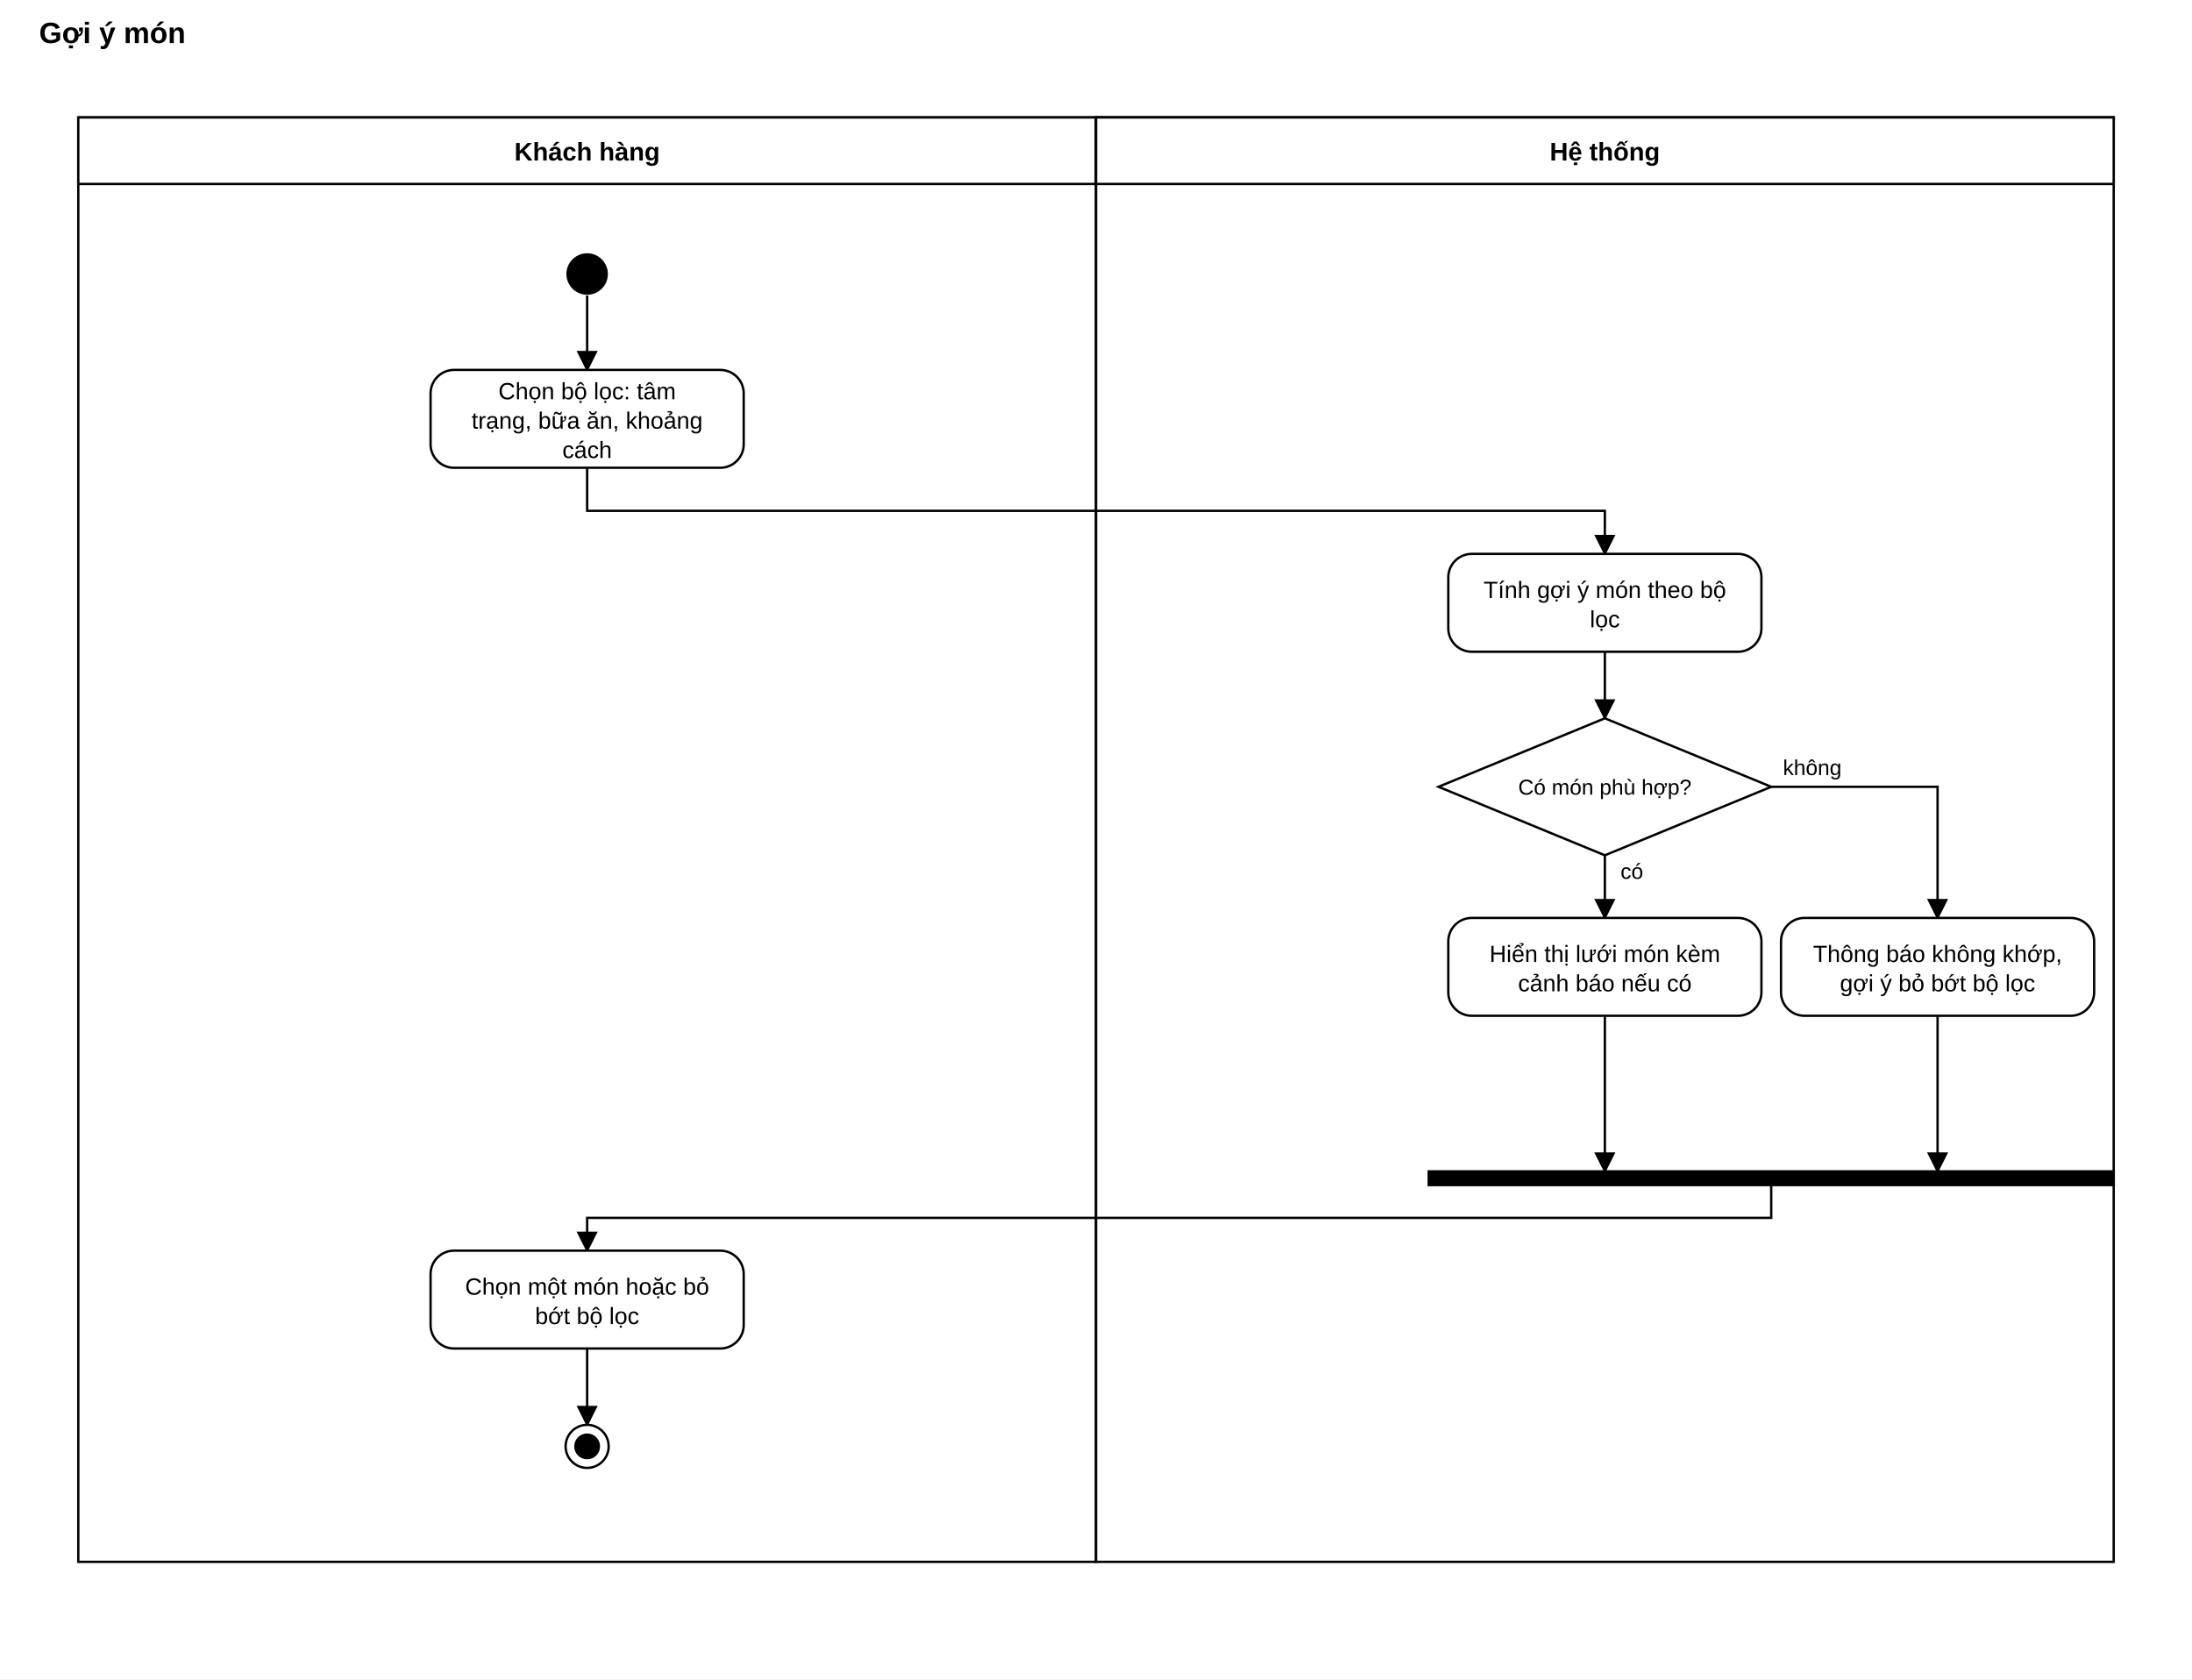
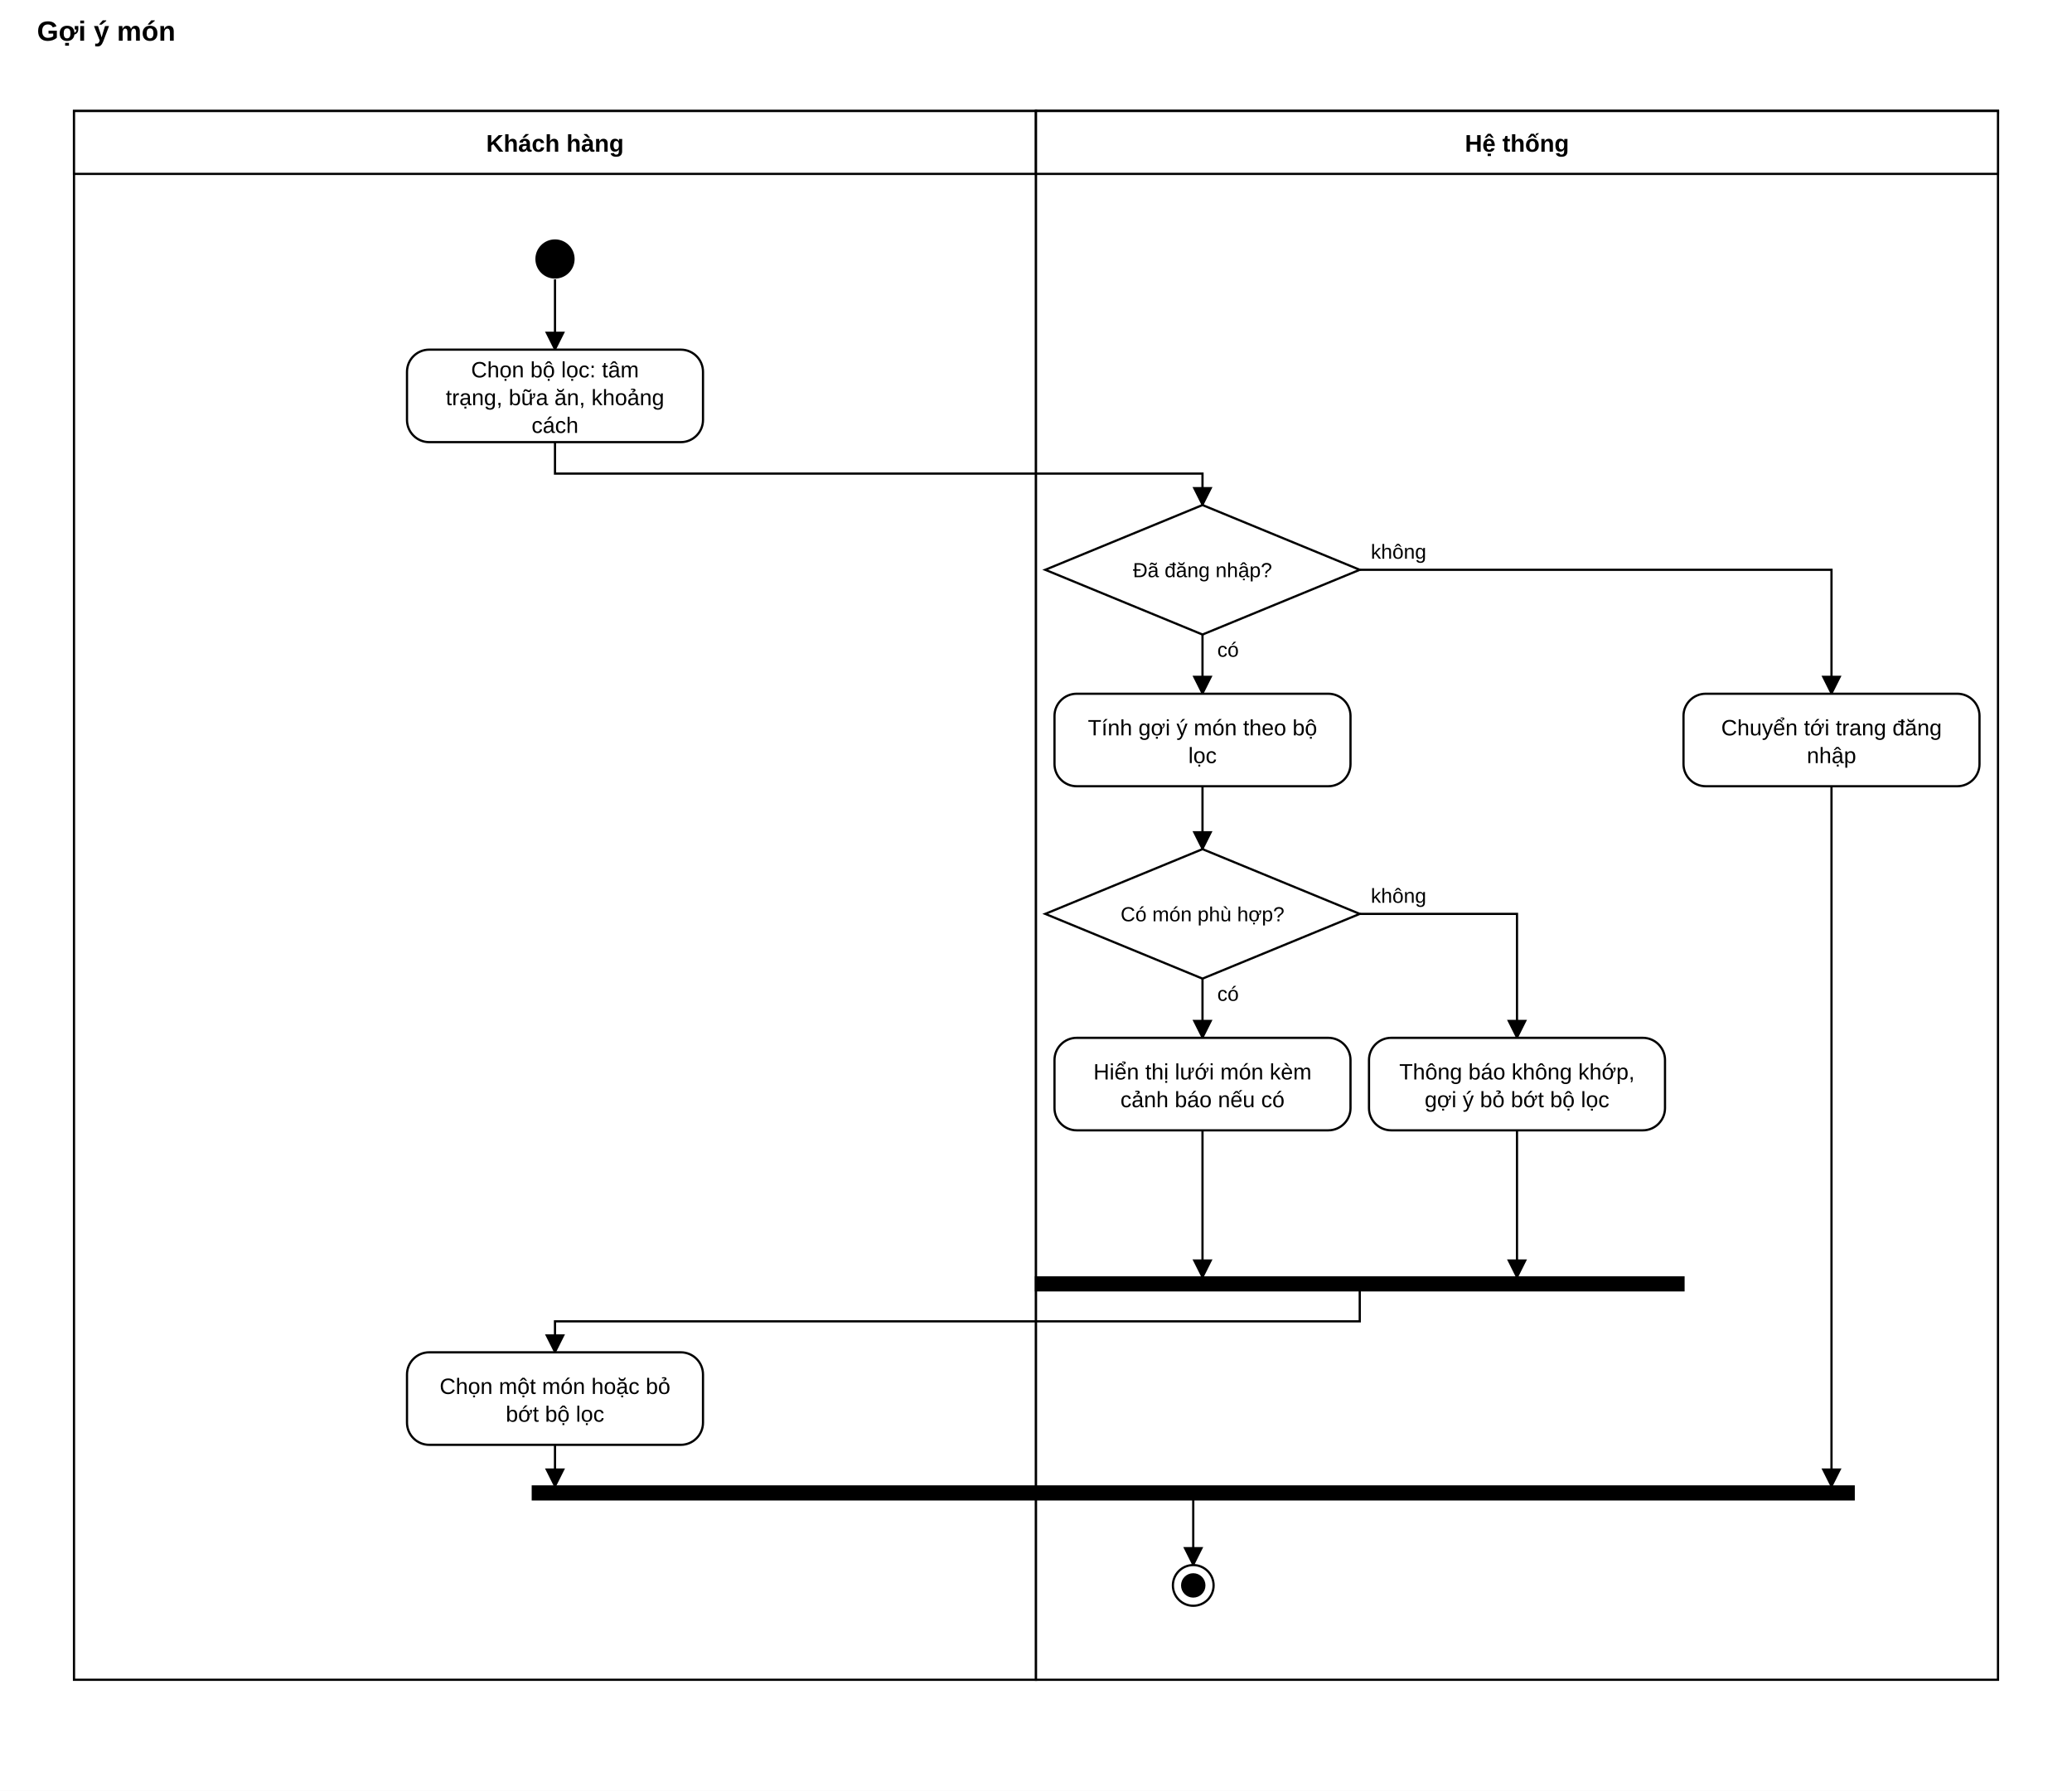
- <svg xmlns="http://www.w3.org/2000/svg" width="1120" height="858" viewBox="0 0 1120 858">
+ <svg xmlns="http://www.w3.org/2000/svg" width="1120" height="968" viewBox="0 0 1120 968">
  <defs>
    <marker id="dac" viewBox="0 0 10 10" refX="9" refY="5" markerWidth="9" markerHeight="9" orient="auto">
      <path d="M0,0 L10,5 L0,10 z" fill="#000" />
    </marker>
    <marker id="ho" viewBox="0 0 12 12" refX="11" refY="6" markerWidth="11" markerHeight="11" orient="auto">
      <path d="M1,1 L11,6 L1,11" fill="none" stroke="#000" stroke-width="1.2" />
    </marker>
  </defs>
  <rect width="100%" height="100%" fill="#fff" />
  <text x="20" y="22" font-family="Arial, Helvetica, sans-serif" font-size="15" text-anchor="start" font-weight="bold" fill="#000">Gợi ý món</text>
  <rect x="560" y="60" width="520" height="1" rx="0" fill="#fff" stroke="#000" stroke-width="1.2" />
-   <rect x="40" y="60" width="520" height="738" rx="0" fill="#fff" stroke="#000" stroke-width="1.2" />
+   <rect x="40" y="60" width="520" height="848.0" rx="0" fill="#fff" stroke="#000" stroke-width="1.2" />
  <rect x="40" y="60" width="520" height="34" rx="0" fill="#fff" stroke="#000" stroke-width="1.2" />
  <text x="300.0" y="82" font-family="Arial, Helvetica, sans-serif" font-size="13" text-anchor="middle" font-weight="bold" fill="#000">Khách hàng</text>
-   <rect x="560" y="60" width="520" height="738" rx="0" fill="#fff" stroke="#000" stroke-width="1.2" />
+   <rect x="560" y="60" width="520" height="848.0" rx="0" fill="#fff" stroke="#000" stroke-width="1.2" />
  <rect x="560" y="60" width="520" height="34" rx="0" fill="#fff" stroke="#000" stroke-width="1.2" />
  <text x="820.0" y="82" font-family="Arial, Helvetica, sans-serif" font-size="13" text-anchor="middle" font-weight="bold" fill="#000">Hệ thống</text>
-   <line x1="300" y1="151.0" x2="300" y2="189.0" stroke="#000" stroke-width="1.2" marker-end="url(#dac)" />
-   <path d="M 300 239.0 V 261.0 H 820 V 283.0" fill="none" stroke="#000" stroke-width="1.2" marker-end="url(#dac)" />
-   <line x1="820" y1="333.0" x2="820" y2="367.0" stroke="#000" stroke-width="1.2" marker-end="url(#dac)" />
-   <line x1="820" y1="437.0" x2="820" y2="469.0" stroke="#000" stroke-width="1.2" marker-end="url(#dac)" />
-   <text x="828" y="449.0" font-family="Arial, Helvetica, sans-serif" font-size="11" text-anchor="start" font-weight="normal" fill="#000">có</text>
-   <path d="M 905.0 402 H 990 V 469.0" fill="none" stroke="#000" stroke-width="1.2" marker-end="url(#dac)" />
-   <text x="911.0" y="396" font-family="Arial, Helvetica, sans-serif" font-size="11" text-anchor="start" font-weight="normal" fill="#000">không</text>
-   <line x1="820" y1="519.0" x2="820" y2="598.5" stroke="#000" stroke-width="1.2" marker-end="url(#dac)" />
-   <line x1="990" y1="519.0" x2="990" y2="598.5" stroke="#000" stroke-width="1.2" marker-end="url(#dac)" />
-   <path d="M 905.0 605.5 V 622.25 H 300 V 639.0" fill="none" stroke="#000" stroke-width="1.2" marker-end="url(#dac)" />
-   <line x1="300" y1="689.0" x2="300.0" y2="728.0" stroke="#000" stroke-width="1.2" marker-end="url(#dac)" />
+   <line x1="300" y1="151.0" x2="300.0" y2="189.0" stroke="#000" stroke-width="1.2" marker-end="url(#dac)" />
+   <path d="M 300.0 239.0 V 256.0 H 650.0 V 273.0" fill="none" stroke="#000" stroke-width="1.2" marker-end="url(#dac)" />
+   <line x1="650.0" y1="343.0" x2="650.0" y2="375.0" stroke="#000" stroke-width="1.2" marker-end="url(#dac)" />
+   <text x="658.0" y="355.0" font-family="Arial, Helvetica, sans-serif" font-size="11" text-anchor="start" font-weight="normal" fill="#000">có</text>
+   <line x1="650.0" y1="425.0" x2="650.0" y2="459.0" stroke="#000" stroke-width="1.2" marker-end="url(#dac)" />
+   <line x1="650.0" y1="529.0" x2="650.0" y2="561.0" stroke="#000" stroke-width="1.2" marker-end="url(#dac)" />
+   <text x="658.0" y="541.0" font-family="Arial, Helvetica, sans-serif" font-size="11" text-anchor="start" font-weight="normal" fill="#000">có</text>
+   <path d="M 735.0 494 H 820.0 V 561.0" fill="none" stroke="#000" stroke-width="1.2" marker-end="url(#dac)" />
+   <text x="741.0" y="488" font-family="Arial, Helvetica, sans-serif" font-size="11" text-anchor="start" font-weight="normal" fill="#000">không</text>
+   <line x1="650.0" y1="611.0" x2="650.0" y2="690.5" stroke="#000" stroke-width="1.2" marker-end="url(#dac)" />
+   <line x1="820.0" y1="611.0" x2="820.0" y2="690.5" stroke="#000" stroke-width="1.2" marker-end="url(#dac)" />
+   <path d="M 735.0 697.5 V 714.25 H 300.0 V 731.0" fill="none" stroke="#000" stroke-width="1.2" marker-end="url(#dac)" />
+   <path d="M 735.0 308 H 990.0 V 375.0" fill="none" stroke="#000" stroke-width="1.2" marker-end="url(#dac)" />
+   <text x="741.0" y="302" font-family="Arial, Helvetica, sans-serif" font-size="11" text-anchor="start" font-weight="normal" fill="#000">không</text>
+   <line x1="300.0" y1="781.0" x2="300.0" y2="803.5" stroke="#000" stroke-width="1.2" marker-end="url(#dac)" />
+   <line x1="990.0" y1="425.0" x2="990.0" y2="803.5" stroke="#000" stroke-width="1.2" marker-end="url(#dac)" />
+   <line x1="645.0" y1="810.5" x2="645.0" y2="846.0" stroke="#000" stroke-width="1.2" marker-end="url(#dac)" />
  <circle cx="300" cy="140" r="10" fill="#000" stroke="#000" stroke-width="1.2" />
  <rect x="220.0" y="189.0" width="160" height="50" rx="12" fill="#fff" stroke="#000" stroke-width="1.2" />
-   <text x="300" y="204.0" font-family="Arial, Helvetica, sans-serif" font-size="12" text-anchor="middle" font-weight="normal" fill="#000">Chọn bộ lọc: tâm</text>
-   <text x="300" y="219.0" font-family="Arial, Helvetica, sans-serif" font-size="12" text-anchor="middle" font-weight="normal" fill="#000">trạng, bữa ăn, khoảng</text>
-   <text x="300" y="234.0" font-family="Arial, Helvetica, sans-serif" font-size="12" text-anchor="middle" font-weight="normal" fill="#000">cách</text>
-   <rect x="740.0" y="283.0" width="160" height="50" rx="12" fill="#fff" stroke="#000" stroke-width="1.2" />
-   <text x="820" y="305.5" font-family="Arial, Helvetica, sans-serif" font-size="12" text-anchor="middle" font-weight="normal" fill="#000">Tính gợi ý món theo bộ</text>
-   <text x="820" y="320.5" font-family="Arial, Helvetica, sans-serif" font-size="12" text-anchor="middle" font-weight="normal" fill="#000">lọc</text>
-   <path d="M 820 367.0 L 905.0 402 L 820 437.0 L 735.0 402 Z" fill="#fff" stroke="#000" stroke-width="1.2" />
-   <text x="820" y="406" font-family="Arial, Helvetica, sans-serif" font-size="11" text-anchor="middle" font-weight="normal" fill="#000">Có món phù hợp?</text>
-   <rect x="740.0" y="469.0" width="160" height="50" rx="12" fill="#fff" stroke="#000" stroke-width="1.2" />
-   <text x="820" y="491.5" font-family="Arial, Helvetica, sans-serif" font-size="12" text-anchor="middle" font-weight="normal" fill="#000">Hiển thị lưới món kèm</text>
-   <text x="820" y="506.5" font-family="Arial, Helvetica, sans-serif" font-size="12" text-anchor="middle" font-weight="normal" fill="#000">cảnh báo nếu có</text>
-   <rect x="910.0" y="469.0" width="160" height="50" rx="12" fill="#fff" stroke="#000" stroke-width="1.2" />
-   <text x="990" y="491.5" font-family="Arial, Helvetica, sans-serif" font-size="12" text-anchor="middle" font-weight="normal" fill="#000">Thông báo không khớp,</text>
-   <text x="990" y="506.5" font-family="Arial, Helvetica, sans-serif" font-size="12" text-anchor="middle" font-weight="normal" fill="#000">gợi ý bỏ bớt bộ lọc</text>
-   <rect x="730.0" y="598.5" width="350" height="7" rx="0" fill="#000" stroke="#000" stroke-width="1.2" />
-   <rect x="220.0" y="639.0" width="160" height="50" rx="12" fill="#fff" stroke="#000" stroke-width="1.2" />
-   <text x="300" y="661.5" font-family="Arial, Helvetica, sans-serif" font-size="12" text-anchor="middle" font-weight="normal" fill="#000">Chọn một món hoặc bỏ</text>
-   <text x="300" y="676.5" font-family="Arial, Helvetica, sans-serif" font-size="12" text-anchor="middle" font-weight="normal" fill="#000">bớt bộ lọc</text>
-   <circle cx="300" cy="739.0" r="11" fill="#fff" stroke="#000" stroke-width="1.2" />
-   <circle cx="300" cy="739.0" r="6" fill="#000" stroke="#000" stroke-width="1.2" />
+   <text x="300.0" y="204.0" font-family="Arial, Helvetica, sans-serif" font-size="12" text-anchor="middle" font-weight="normal" fill="#000">Chọn bộ lọc: tâm</text>
+   <text x="300.0" y="219.0" font-family="Arial, Helvetica, sans-serif" font-size="12" text-anchor="middle" font-weight="normal" fill="#000">trạng, bữa ăn, khoảng</text>
+   <text x="300.0" y="234.0" font-family="Arial, Helvetica, sans-serif" font-size="12" text-anchor="middle" font-weight="normal" fill="#000">cách</text>
+   <path d="M 650.0 273.0 L 735.0 308 L 650.0 343.0 L 565.0 308 Z" fill="#fff" stroke="#000" stroke-width="1.2" />
+   <text x="650.0" y="312" font-family="Arial, Helvetica, sans-serif" font-size="11" text-anchor="middle" font-weight="normal" fill="#000">Đã đăng nhập?</text>
+   <rect x="570.0" y="375.0" width="160" height="50" rx="12" fill="#fff" stroke="#000" stroke-width="1.2" />
+   <text x="650.0" y="397.5" font-family="Arial, Helvetica, sans-serif" font-size="12" text-anchor="middle" font-weight="normal" fill="#000">Tính gợi ý món theo bộ</text>
+   <text x="650.0" y="412.5" font-family="Arial, Helvetica, sans-serif" font-size="12" text-anchor="middle" font-weight="normal" fill="#000">lọc</text>
+   <path d="M 650.0 459.0 L 735.0 494 L 650.0 529.0 L 565.0 494 Z" fill="#fff" stroke="#000" stroke-width="1.2" />
+   <text x="650.0" y="498" font-family="Arial, Helvetica, sans-serif" font-size="11" text-anchor="middle" font-weight="normal" fill="#000">Có món phù hợp?</text>
+   <rect x="570.0" y="561.0" width="160" height="50" rx="12" fill="#fff" stroke="#000" stroke-width="1.2" />
+   <text x="650.0" y="583.5" font-family="Arial, Helvetica, sans-serif" font-size="12" text-anchor="middle" font-weight="normal" fill="#000">Hiển thị lưới món kèm</text>
+   <text x="650.0" y="598.5" font-family="Arial, Helvetica, sans-serif" font-size="12" text-anchor="middle" font-weight="normal" fill="#000">cảnh báo nếu có</text>
+   <rect x="740.0" y="561.0" width="160" height="50" rx="12" fill="#fff" stroke="#000" stroke-width="1.2" />
+   <text x="820.0" y="583.5" font-family="Arial, Helvetica, sans-serif" font-size="12" text-anchor="middle" font-weight="normal" fill="#000">Thông báo không khớp,</text>
+   <text x="820.0" y="598.5" font-family="Arial, Helvetica, sans-serif" font-size="12" text-anchor="middle" font-weight="normal" fill="#000">gợi ý bỏ bớt bộ lọc</text>
+   <rect x="560.0" y="690.5" width="350" height="7" rx="0" fill="#000" stroke="#000" stroke-width="1.2" />
+   <rect x="220.0" y="731.0" width="160" height="50" rx="12" fill="#fff" stroke="#000" stroke-width="1.2" />
+   <text x="300.0" y="753.5" font-family="Arial, Helvetica, sans-serif" font-size="12" text-anchor="middle" font-weight="normal" fill="#000">Chọn một món hoặc bỏ</text>
+   <text x="300.0" y="768.5" font-family="Arial, Helvetica, sans-serif" font-size="12" text-anchor="middle" font-weight="normal" fill="#000">bớt bộ lọc</text>
+   <rect x="910.0" y="375.0" width="160" height="50" rx="12" fill="#fff" stroke="#000" stroke-width="1.2" />
+   <text x="990.0" y="397.5" font-family="Arial, Helvetica, sans-serif" font-size="12" text-anchor="middle" font-weight="normal" fill="#000">Chuyển tới trang đăng</text>
+   <text x="990.0" y="412.5" font-family="Arial, Helvetica, sans-serif" font-size="12" text-anchor="middle" font-weight="normal" fill="#000">nhập</text>
+   <rect x="288.0" y="803.5" width="714.0" height="7" rx="0" fill="#000" stroke="#000" stroke-width="1.2" />
+   <circle cx="645.0" cy="857.0" r="11" fill="#fff" stroke="#000" stroke-width="1.2" />
+   <circle cx="645.0" cy="857.0" r="6" fill="#000" stroke="#000" stroke-width="1.2" />
</svg>
